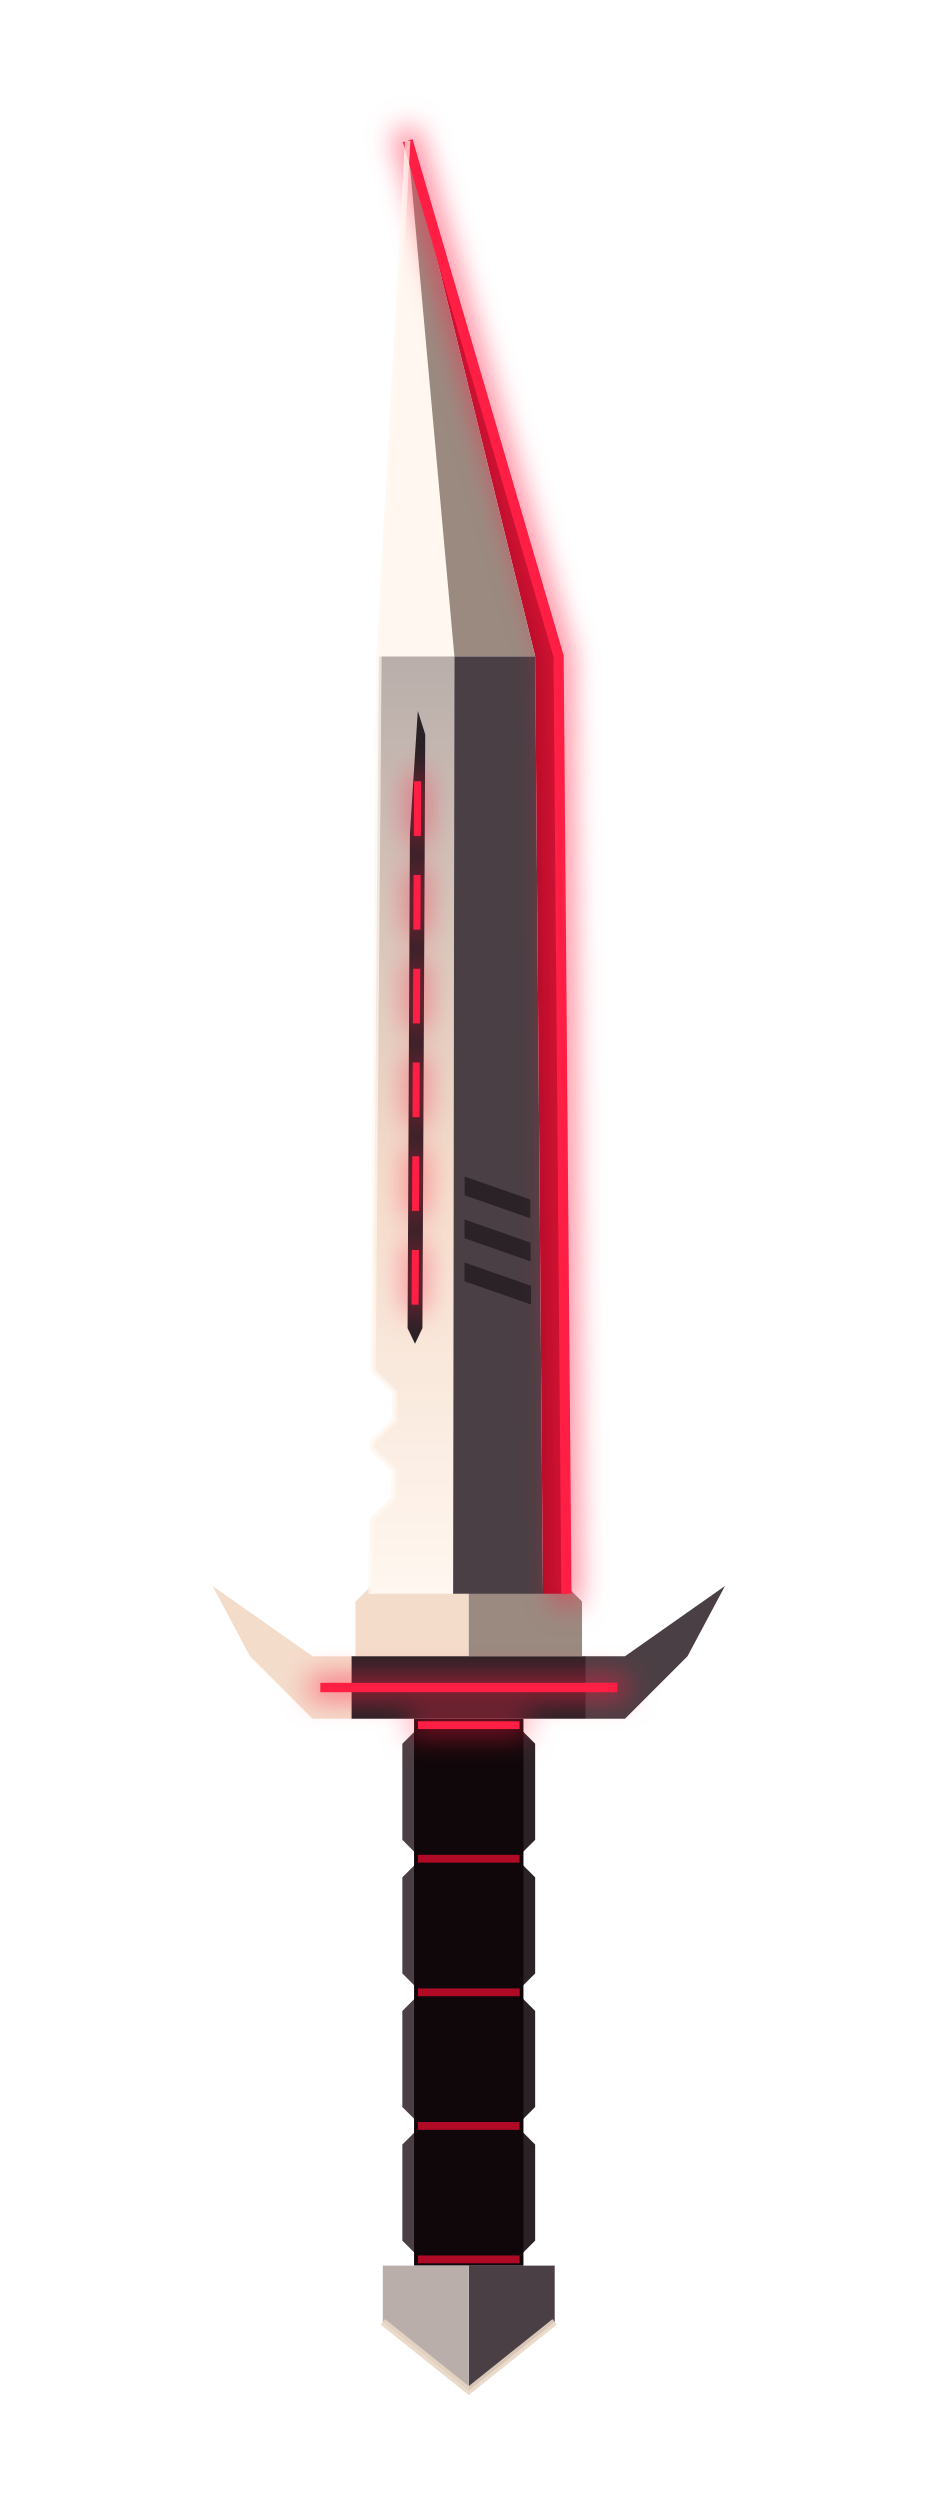
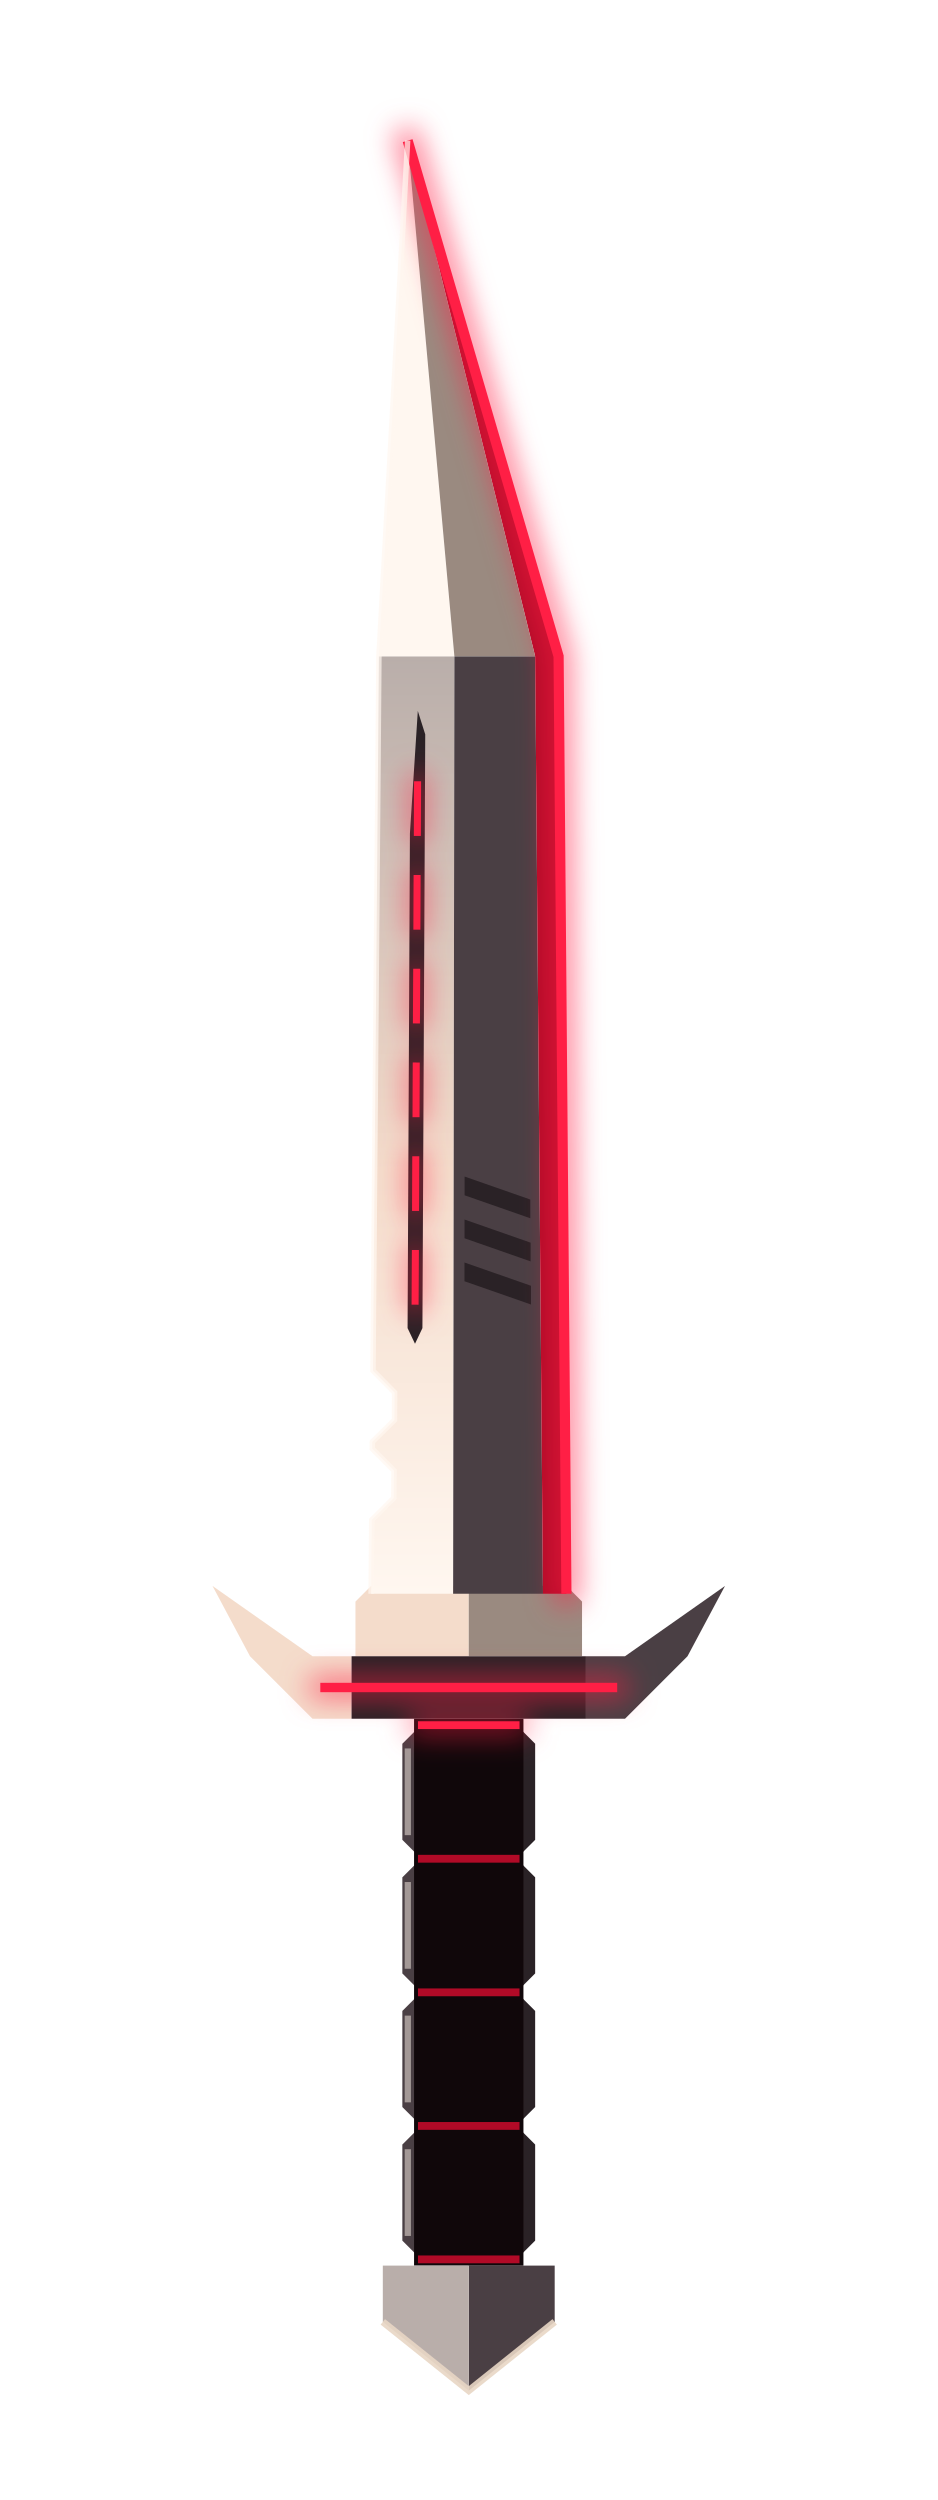
<svg xmlns="http://www.w3.org/2000/svg" viewBox="0 0 120 320" width="120" height="320">
  <defs>
    <linearGradient id="ruinous-blade-b-sheen" gradientUnits="userSpaceOnUse" x1="60" y1="204" x2="60" y2="84">
      <stop offset="0" stop-color="#fff7f0" />
      <stop offset="0.45" stop-color="#f4dccb" />
      <stop offset="1" stop-color="#b9aeaa" />
    </linearGradient>
    <filter id="ruinous-blade-b-glow" filterUnits="userSpaceOnUse" x="0" y="0" width="120" height="320" color-interpolation-filters="sRGB">
      <feGaussianBlur stdDeviation="1.8" />
    </filter>
  </defs>
  <path d="M45.5 212L45.5 205L47.5 203L60 203L60 212ZM40 220L32 212L27.2 203L40 212L45 212L45 220Z" fill="#f4dccb" />
  <path d="M60 212L60 203L72.5 203L74.5 205L74.5 212Z" fill="#9a8a80" />
  <path d="M45 220L45 212L75 212L75 220ZM59.15 221.6L59.15 237.1L66.9 237.1L68.5 235.5L68.5 223.2L66.9 221.6ZM59.15 238.7L59.15 254.2L66.9 254.2L68.5 252.6L68.5 240.3L66.9 238.7ZM59.15 255.8L59.15 271.3L66.9 271.3L68.5 269.7L68.5 257.4L66.9 255.8ZM59.15 272.9L59.15 288.4L66.9 288.4L68.5 286.8L68.5 274.5L66.9 272.9Z" fill="#2a2226" />
  <path d="M75 220L75 212L80 212L92.8 203L88 212L80 220ZM53.1 221.6L51.5 223.2L51.5 235.5L53.1 237.1L59.15 237.1L59.15 221.6ZM53.1 238.7L51.5 240.3L51.5 252.6L53.1 254.2L59.15 254.2L59.15 238.7ZM53.1 255.8L51.5 257.4L51.5 269.7L53.1 271.3L59.15 271.3L59.15 255.8ZM53.1 272.9L51.5 274.5L51.5 286.8L53.1 288.4L59.15 288.4L59.15 272.9ZM60 290L60 306L71 297.2L71 290Z" fill="#4a3f44" />
  <path d="M53 220L53 290L67 290L67 220Z" fill="#10070a" />
  <path d="M49 290L49 297.2L60 306L60 290Z" fill="#b9aeaa" />
  <g filter="url(#ruinous-blade-b-glow)" fill="none" opacity="0.65" stroke-linejoin="miter" stroke-linecap="square">
    <path d="M53.5 220.82L66.5 220.82" stroke="#ff1f45" stroke-width="2.2" />
    <path d="M41 216L79 216" stroke="#ff1f45" stroke-width="2.64" />
  </g>
  <path d="M53.5 220.82L66.5 220.82" fill="none" stroke="#ff1f45" stroke-width="1" stroke-linejoin="miter" stroke-miterlimit="8" />
  <path d="M53.5 237.92L66.5 237.92M53.5 255.02L66.5 255.02M53.5 272.12L66.5 272.12M53.5 289.2L66.5 289.2" fill="none" stroke="#b10a27" stroke-width="1" stroke-linejoin="miter" stroke-miterlimit="8" />
  <path d="M41 216L79 216" fill="none" stroke="#ff1f45" stroke-width="1.2" stroke-linejoin="miter" stroke-miterlimit="8" />
+   <path d="M52.2 223.8L52.2 234.9M52.2 240.9L52.2 252M52.2 258L52.2 269.1M52.2 275.1L52.2 286.2" fill="none" stroke="#b9aeaa" stroke-width="0.8" opacity="0.8" stroke-linejoin="miter" stroke-miterlimit="8" />
  <path d="M49 297.2L60 306L71 297.2" fill="none" stroke="#e8d6c4" stroke-width="0.9" opacity="0.9" stroke-linejoin="miter" stroke-miterlimit="8" />
  <path d="M47.5 204L47.58 194.55L50.4 191.75L50.43 188.25L47.65 185.45L47.66 184.55L50.49 181.75L50.51 178.25L47.74 175.45L48.5 84L58.16 84L58 204Z" fill="url(#ruinous-blade-b-sheen)" />
  <path d="M58 204L58.16 84L68.5 84L69.5 204Z" fill="#4a3f44" />
  <path d="M69.5 204L68.5 84L71.5 84L72.5 204ZM68.5 84L52.18 18L71.5 84Z" fill="#b10a27" />
  <path d="M48.5 84L52.18 18L58.16 84Z" fill="#fff7f0" />
  <path d="M58.16 84L52.18 18L68.5 84Z" fill="#9a8a80" />
  <path d="M53.12 172L52.17 170L52.23 157.33L52.29 144.67L52.35 132L52.41 119.33L52.47 106.67L53.48 91L54.43 94L54.37 106.67L54.31 119.33L54.25 132L54.19 144.67L54.13 157.33L54.07 170ZM59.45 164L59.45 161.6L67.97 164.58L67.97 166.98ZM59.46 158.5L59.46 156.1L67.92 159.06L67.92 161.46ZM59.47 153L59.47 150.6L67.88 153.54L67.88 155.94Z" fill="#2a2226" />
  <g filter="url(#ruinous-blade-b-glow)" fill="none" opacity="0.65" stroke-linejoin="miter" stroke-linecap="square">
    <path d="M53.13 167L53.17 160M53.19 155L53.22 148M53.25 143L53.28 136M53.3 131L53.34 124M53.36 119L53.39 112M53.42 107L53.45 100" stroke="#ff1f45" stroke-width="2" />
    <path d="M72.5 204L71.5 84L52.18 18" stroke="#ff1f45" stroke-width="2.86" />
  </g>
  <path d="M53.13 167L53.17 160M53.19 155L53.22 148M53.25 143L53.28 136M53.3 131L53.34 124M53.36 119L53.39 112M53.42 107L53.45 100" fill="none" stroke="#ff1f45" stroke-width="0.9" stroke-linejoin="miter" stroke-miterlimit="8" />
  <path d="M72.5 204L71.5 84L52.18 18" fill="none" stroke="#ff1f45" stroke-width="1.3" stroke-linejoin="miter" stroke-miterlimit="8" />
  <path d="M47.5 204L47.58 194.55L50.4 191.75L50.43 188.25L47.65 185.45L47.66 184.55L50.49 181.75L50.51 178.25L47.74 175.45L48.5 84L52.18 18" fill="none" stroke="#fff7f0" stroke-width="0.7" opacity="0.7" stroke-linejoin="miter" stroke-miterlimit="8" />
</svg>
